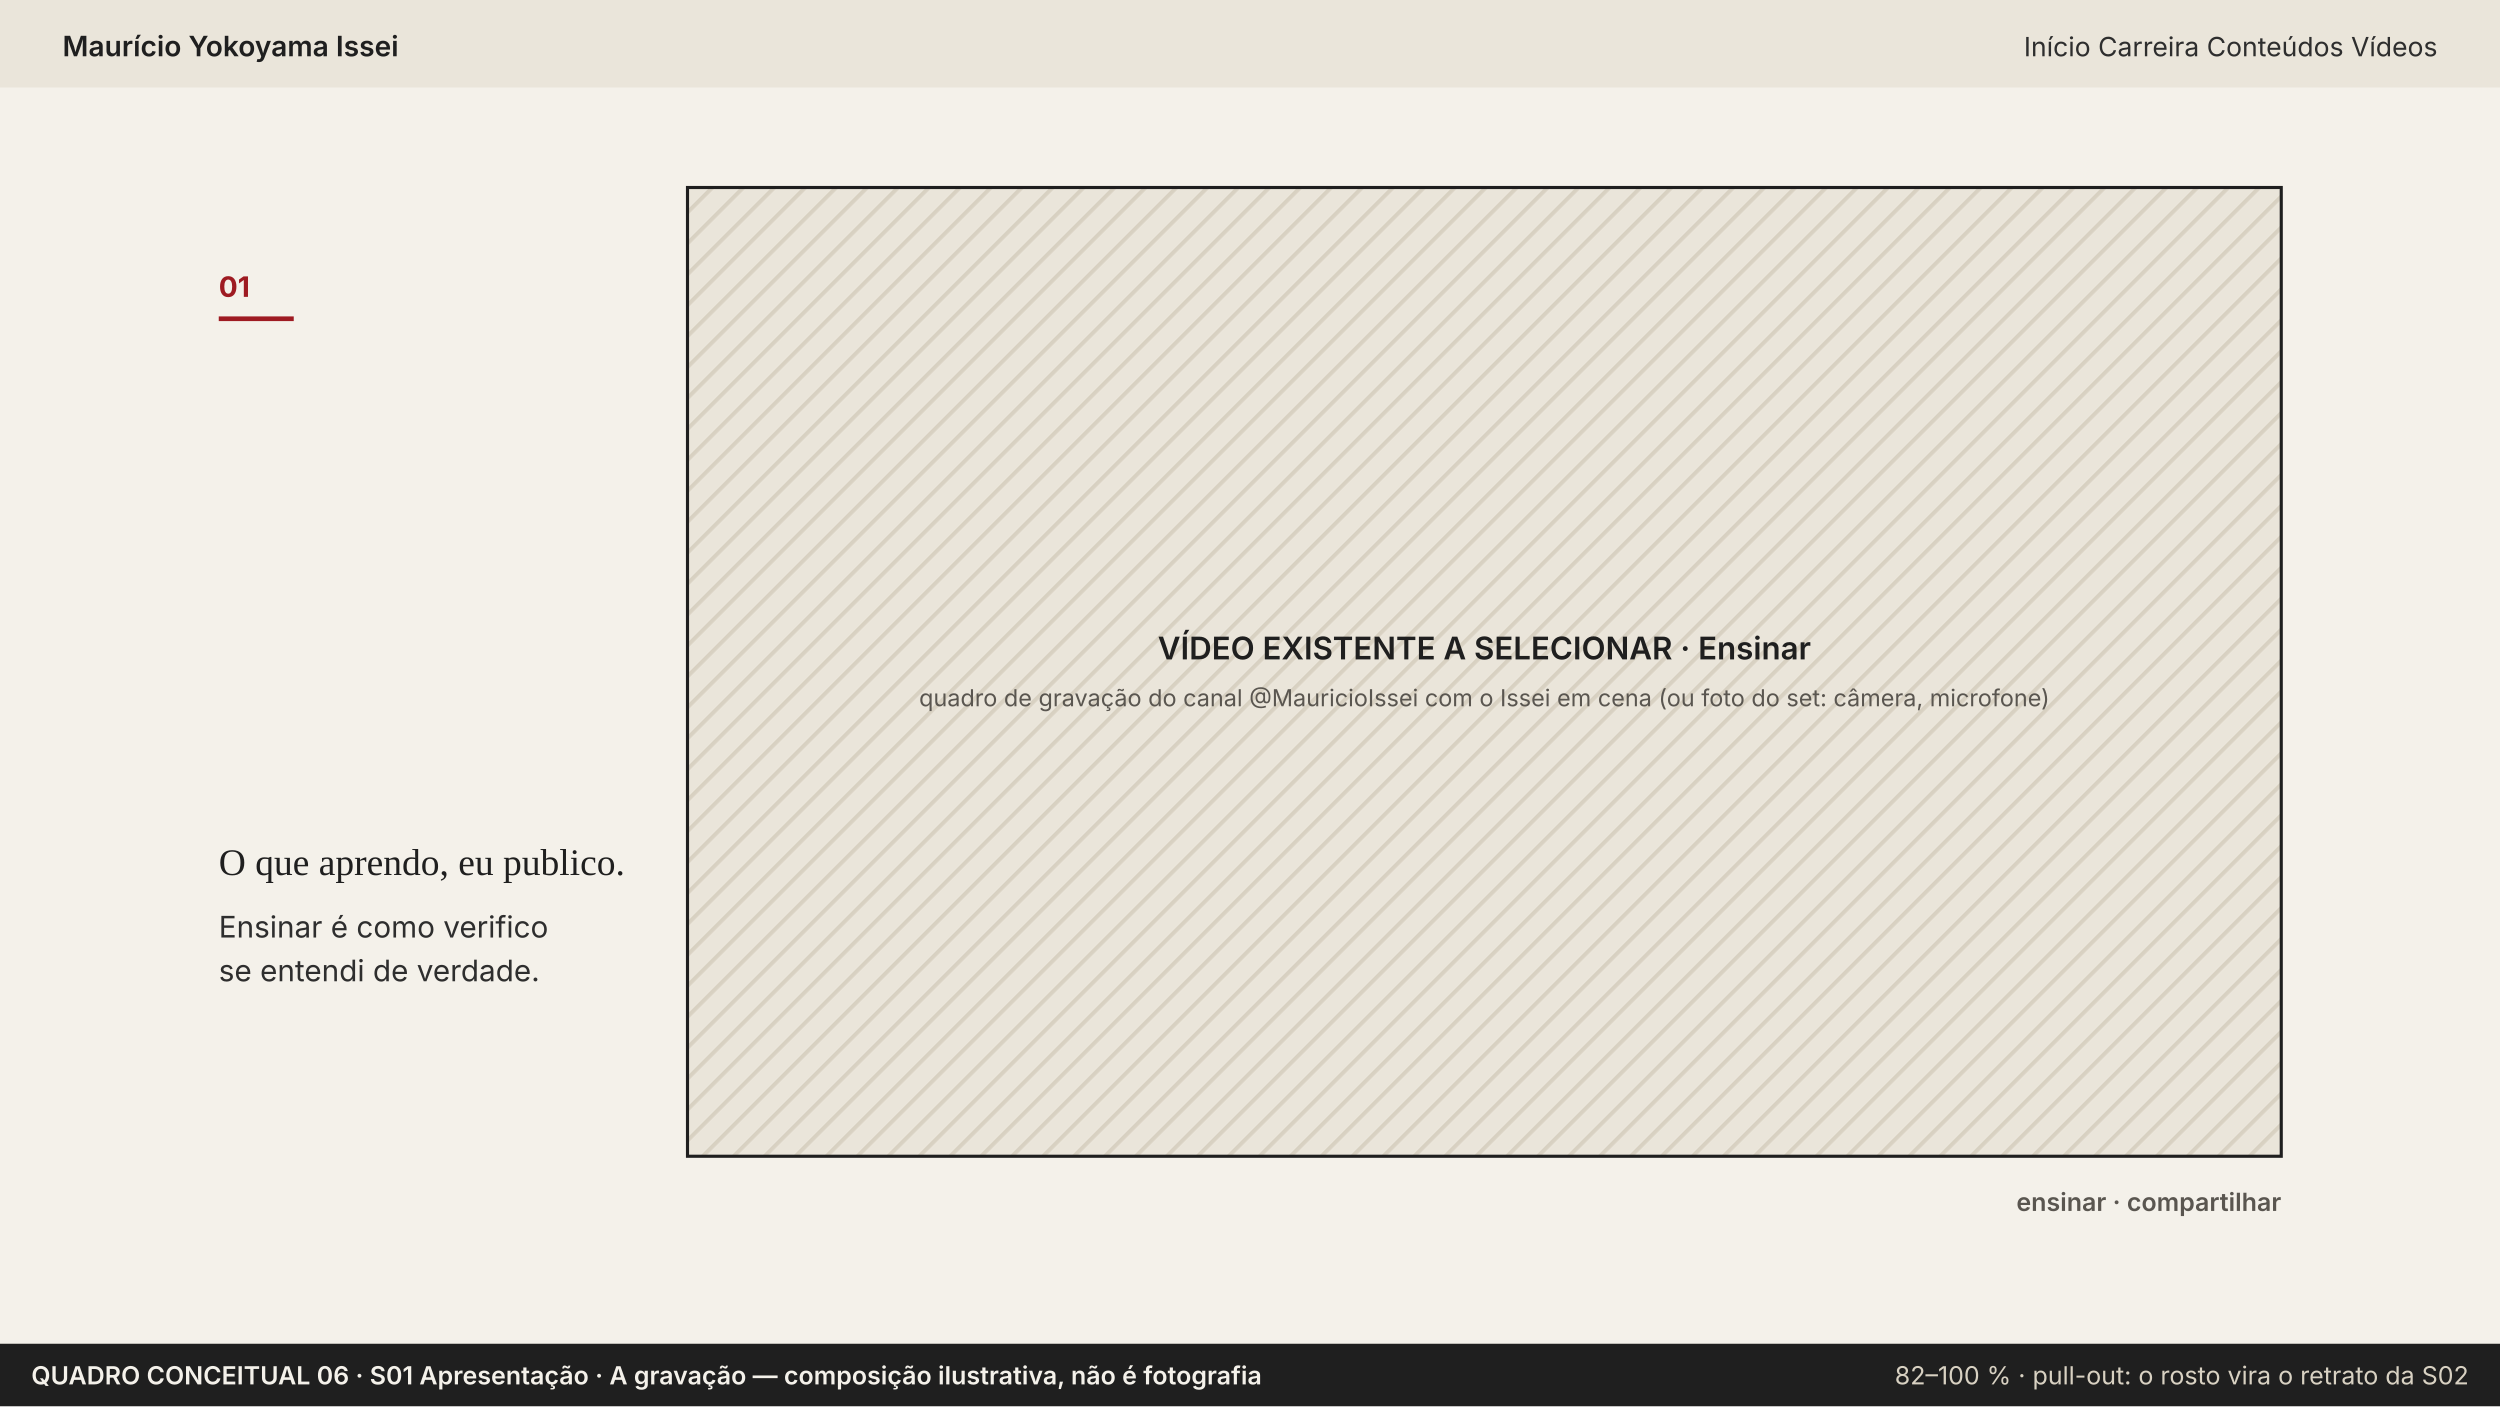
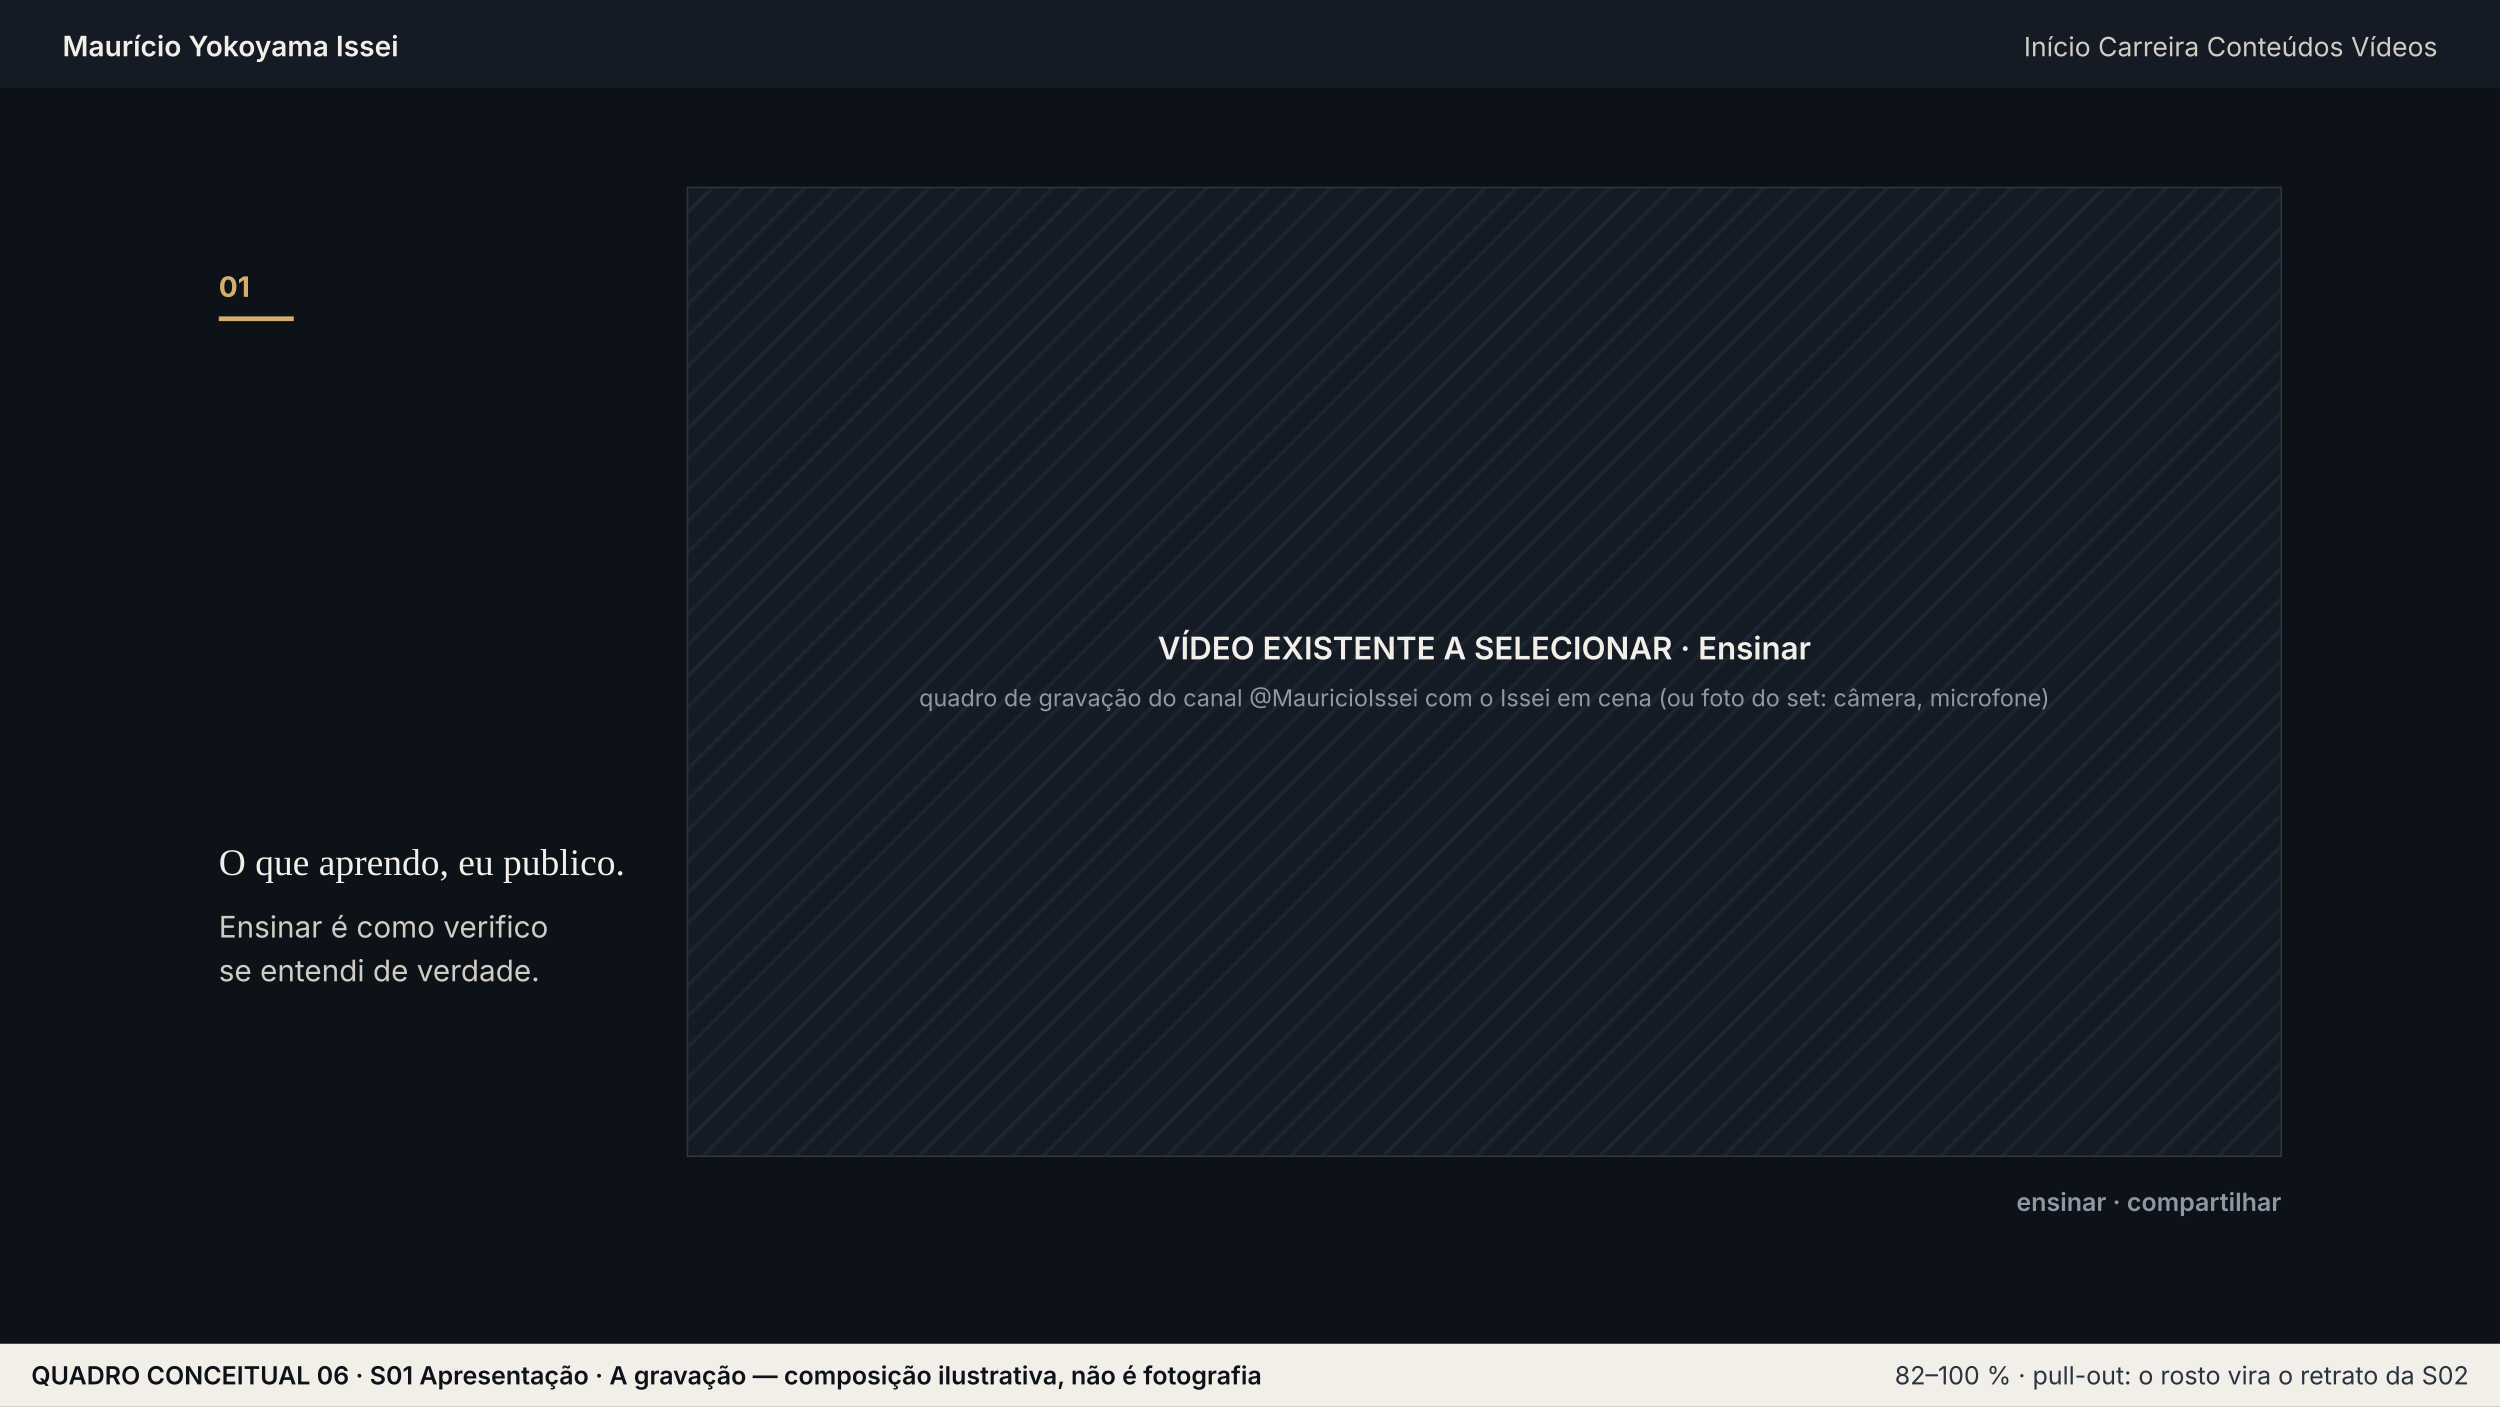
<svg xmlns="http://www.w3.org/2000/svg" width="1600" height="900" viewBox="0 0 1600 900">
  <defs>
    <pattern id="hach" width="14" height="14" patternUnits="userSpaceOnUse" patternTransform="rotate(45)">
-       <rect width="14" height="14" fill="#EAE5DA" />
-       <line x1="0" y1="0" x2="0" y2="14" stroke="#d8d1c2" stroke-width="5" />
+       <rect width="14" height="14" fill="#141B25" />
+       <line x1="0" y1="0" x2="0" y2="14" stroke="#1c2430" stroke-width="5" />
    </pattern>
  </defs>
-   <rect width="1600" height="900" fill="#F4F1EA" />
-   <rect x="0" y="0" width="1600" height="56" fill="#EAE5DA" />
-   <text x="40" y="36" font-family="Inter, Arial, sans-serif" font-size="18" font-weight="600" fill="#1F1F1F" text-anchor="start">Maurício Yokoyama Issei</text>
-   <text x="1560" y="36" font-family="Inter, Arial, sans-serif" font-size="17" font-weight="400" fill="#2E2E2E" text-anchor="end">Início   Carreira   Conteúdos   Vídeos</text>
-   <text x="140" y="190" font-family="Inter, Arial, sans-serif" font-size="18" font-weight="700" fill="#9E1B22" text-anchor="start">01</text>
-   <line x1="140" y1="204" x2="188" y2="204" stroke="#9E1B22" stroke-width="3" />
-   <rect x="440" y="120" width="1020" height="620" fill="url(#hach)" stroke="#1F1F1F" stroke-width="2" />
-   <text x="950.0" y="422.0" font-family="Inter, Arial, sans-serif" font-size="20" font-weight="600" fill="#1F1F1F" text-anchor="middle">VÍDEO EXISTENTE A SELECIONAR · Ensinar</text>
-   <text x="950.0" y="452.0" font-family="Inter, Arial, sans-serif" font-size="15" font-weight="400" fill="#5A5650" text-anchor="middle">quadro de gravação do canal @MauricioIssei com o Issei em cena (ou foto do set: câmera, microfone)</text>
-   <text x="140" y="560" font-family="Georgia, 'Times New Roman', serif" font-size="24" font-weight="500" fill="#1F1F1F" text-anchor="start">O que aprendo, eu publico.</text>
-   <text x="140" y="600" font-family="Inter, Arial, sans-serif" font-size="19" font-weight="400" fill="#2E2E2E" text-anchor="start">Ensinar é como verifico</text>
-   <text x="140" y="628" font-family="Inter, Arial, sans-serif" font-size="19" font-weight="400" fill="#2E2E2E" text-anchor="start">se entendi de verdade.</text>
-   <text x="1460" y="775" font-family="Inter, Arial, sans-serif" font-size="16" font-weight="600" fill="#5A5650" text-anchor="end">ensinar · compartilhar</text>
-   <rect x="0" y="860" width="1600" height="40" fill="#1F1F1F" />
-   <text x="20" y="886" font-family="Inter, Arial, sans-serif" font-size="16" font-weight="600" fill="#F4F1EA" text-anchor="start">QUADRO CONCEITUAL 06 · S01 Apresentação · A gravação — composição ilustrativa, não é fotografia</text>
-   <text x="1580" y="886" font-family="Inter, Arial, sans-serif" font-size="16" font-weight="400" fill="#d8d1c2" text-anchor="end">82–100 % · pull-out: o rosto vira o retrato da S02</text>
+   <rect width="1600" height="900" fill="#0D1219" />
+   <rect x="0" y="0" width="1600" height="56" fill="#141B25" />
+   <text x="40" y="36" font-family="Inter, Arial, sans-serif" font-size="18" font-weight="600" fill="#F2EFE9" text-anchor="start">Maurício Yokoyama Issei</text>
+   <text x="1560" y="36" font-family="Inter, Arial, sans-serif" font-size="17" font-weight="400" fill="#D0CCC3" text-anchor="end">Início   Carreira   Conteúdos   Vídeos</text>
+   <text x="140" y="190" font-family="Inter, Arial, sans-serif" font-size="18" font-weight="700" fill="#D4AF6A" text-anchor="start">01</text>
+   <line x1="140" y1="204" x2="188" y2="204" stroke="#D4AF6A" stroke-width="3" />
+   <rect x="440" y="120" width="1020" height="620" fill="url(#hach)" stroke="#32353a" stroke-width="1" />
+   <text x="950.0" y="422.0" font-family="Inter, Arial, sans-serif" font-size="20" font-weight="600" fill="#F2EFE9" text-anchor="middle">VÍDEO EXISTENTE A SELECIONAR · Ensinar</text>
+   <text x="950.0" y="452.0" font-family="Inter, Arial, sans-serif" font-size="15" font-weight="400" fill="#8F97A4" text-anchor="middle">quadro de gravação do canal @MauricioIssei com o Issei em cena (ou foto do set: câmera, microfone)</text>
+   <text x="140" y="560" font-family="Georgia, 'Times New Roman', serif" font-size="24" font-weight="500" fill="#F2EFE9" text-anchor="start">O que aprendo, eu publico.</text>
+   <text x="140" y="600" font-family="Inter, Arial, sans-serif" font-size="19" font-weight="400" fill="#D0CCC3" text-anchor="start">Ensinar é como verifico</text>
+   <text x="140" y="628" font-family="Inter, Arial, sans-serif" font-size="19" font-weight="400" fill="#D0CCC3" text-anchor="start">se entendi de verdade.</text>
+   <text x="1460" y="775" font-family="Inter, Arial, sans-serif" font-size="16" font-weight="600" fill="#8F97A4" text-anchor="end">ensinar · compartilhar</text>
+   <rect x="0" y="860" width="1600" height="40" fill="#F2EFE9" />
+   <text x="20" y="886" font-family="Inter, Arial, sans-serif" font-size="16" font-weight="600" fill="#0D1219" text-anchor="start">QUADRO CONCEITUAL 06 · S01 Apresentação · A gravação — composição ilustrativa, não é fotografia</text>
+   <text x="1580" y="886" font-family="Inter, Arial, sans-serif" font-size="16" font-weight="400" fill="#2a3340" text-anchor="end">82–100 % · pull-out: o rosto vira o retrato da S02</text>
</svg>
